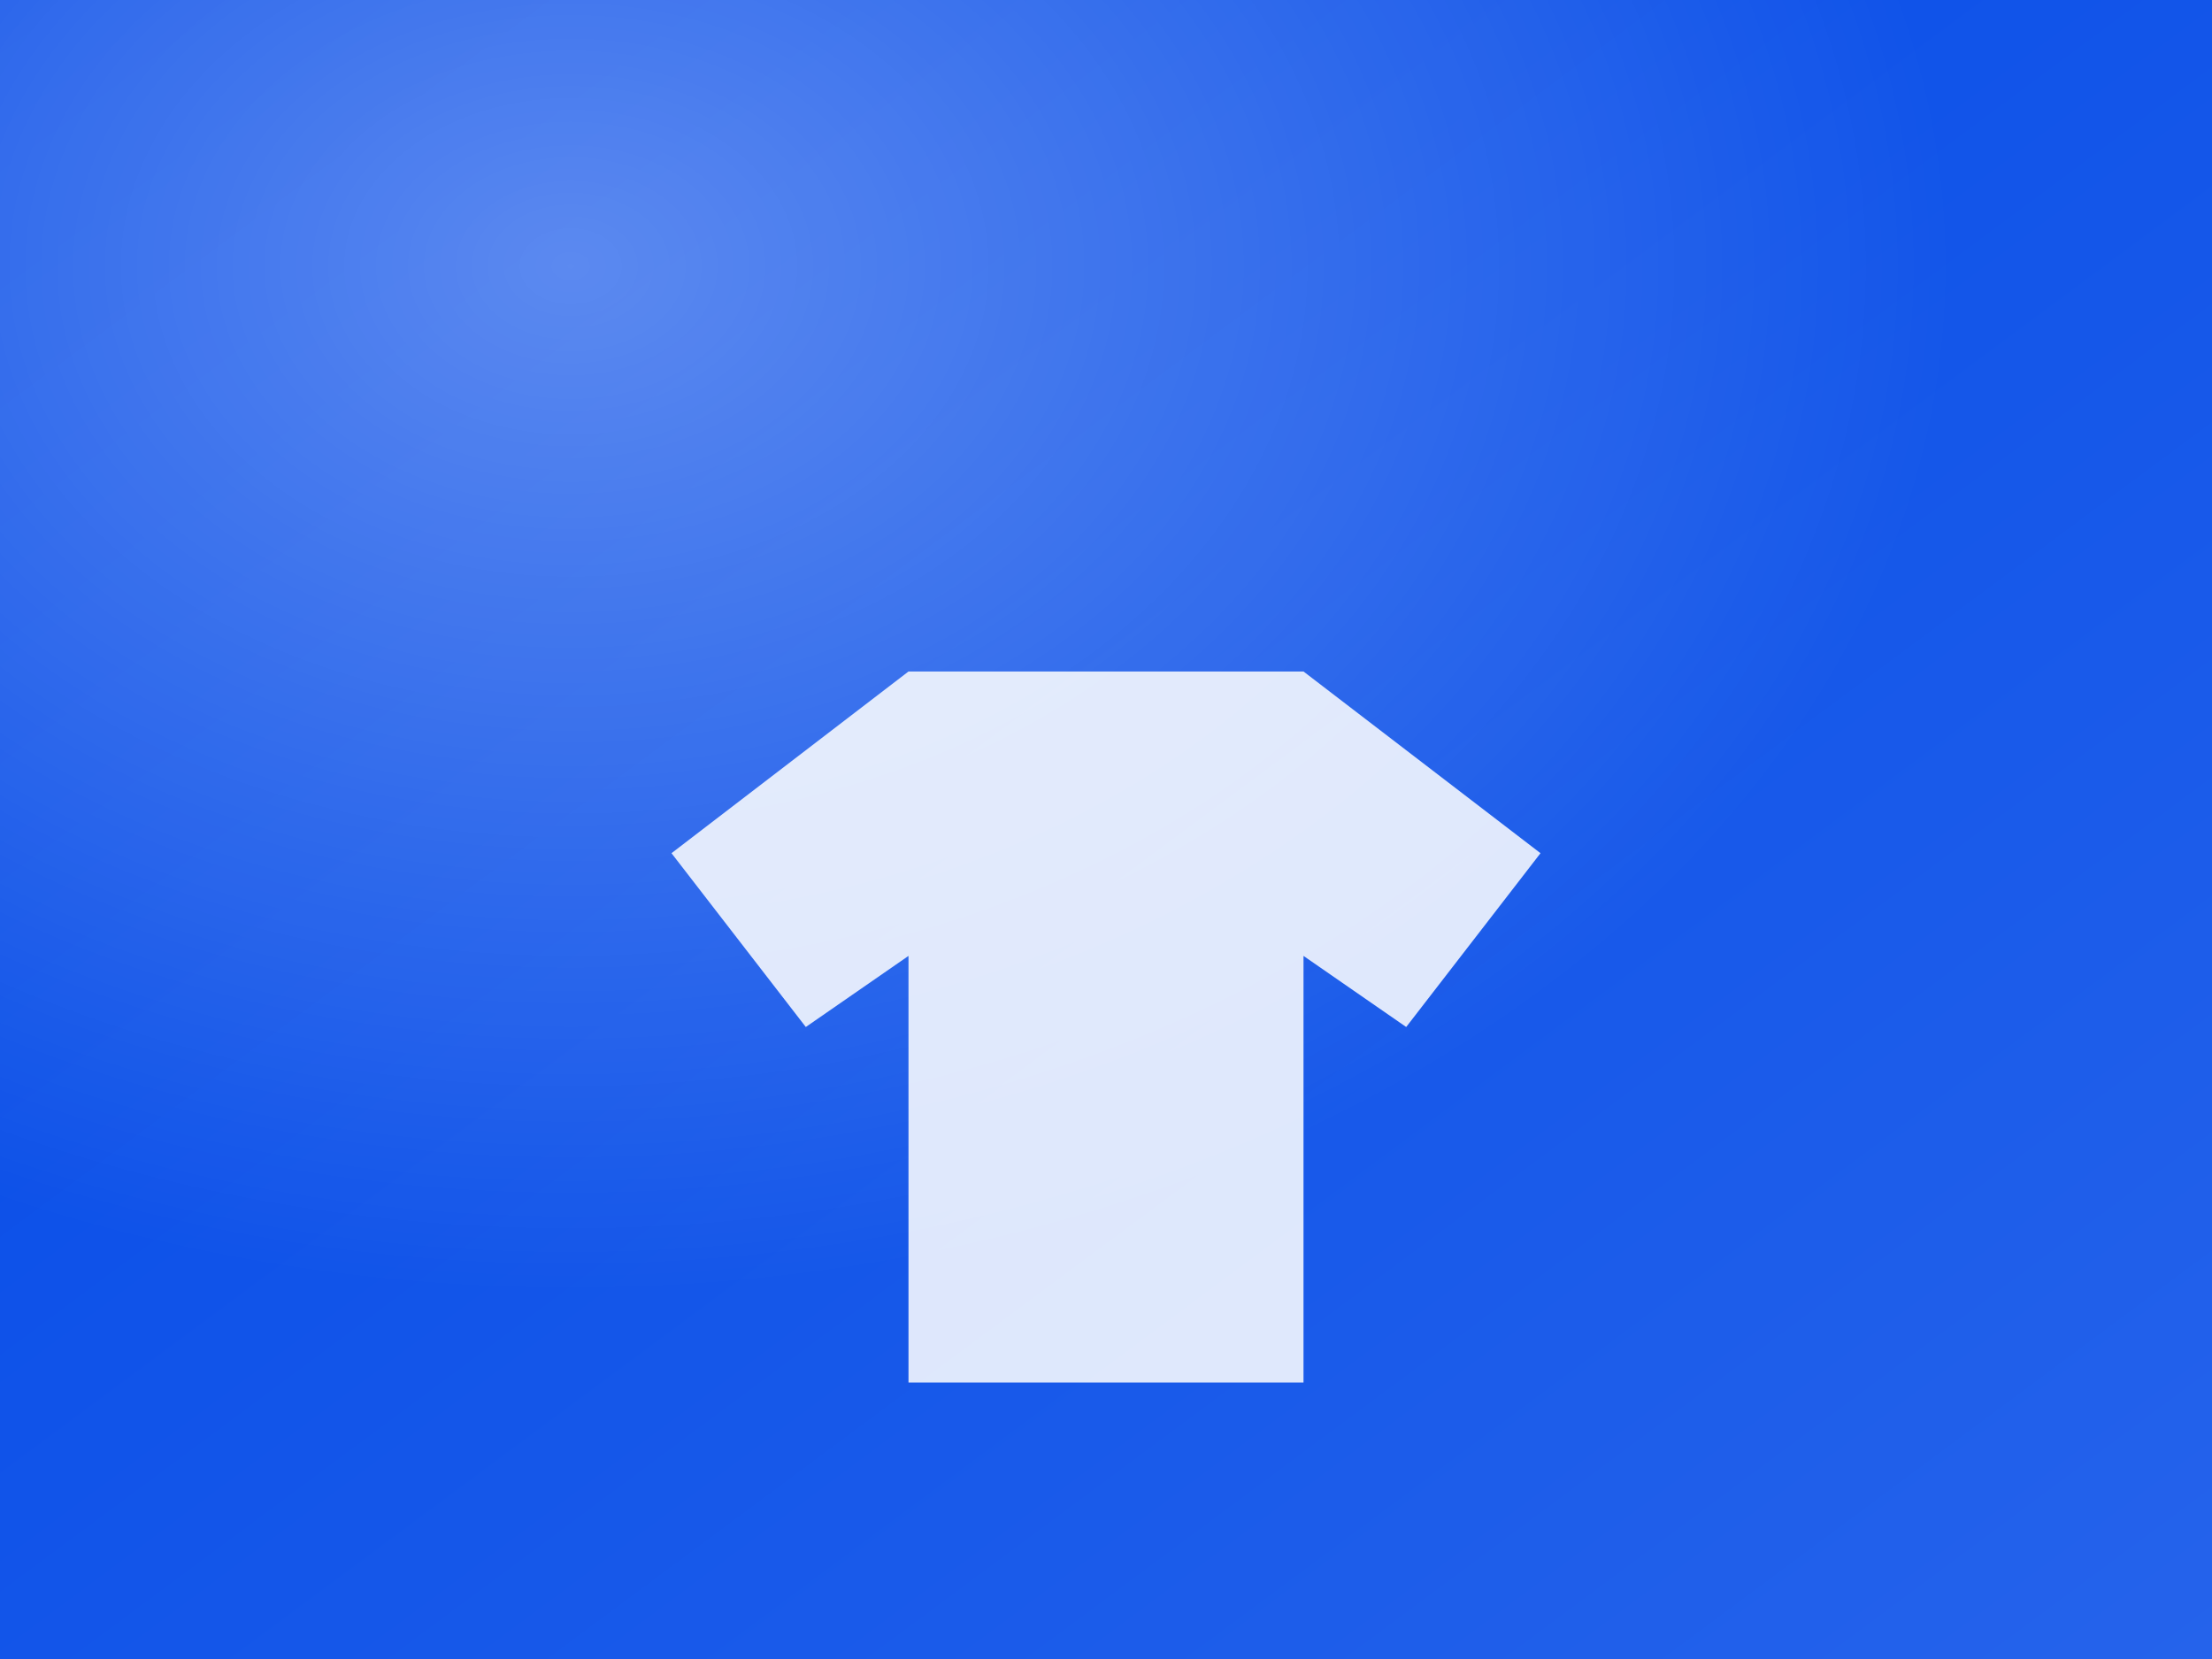
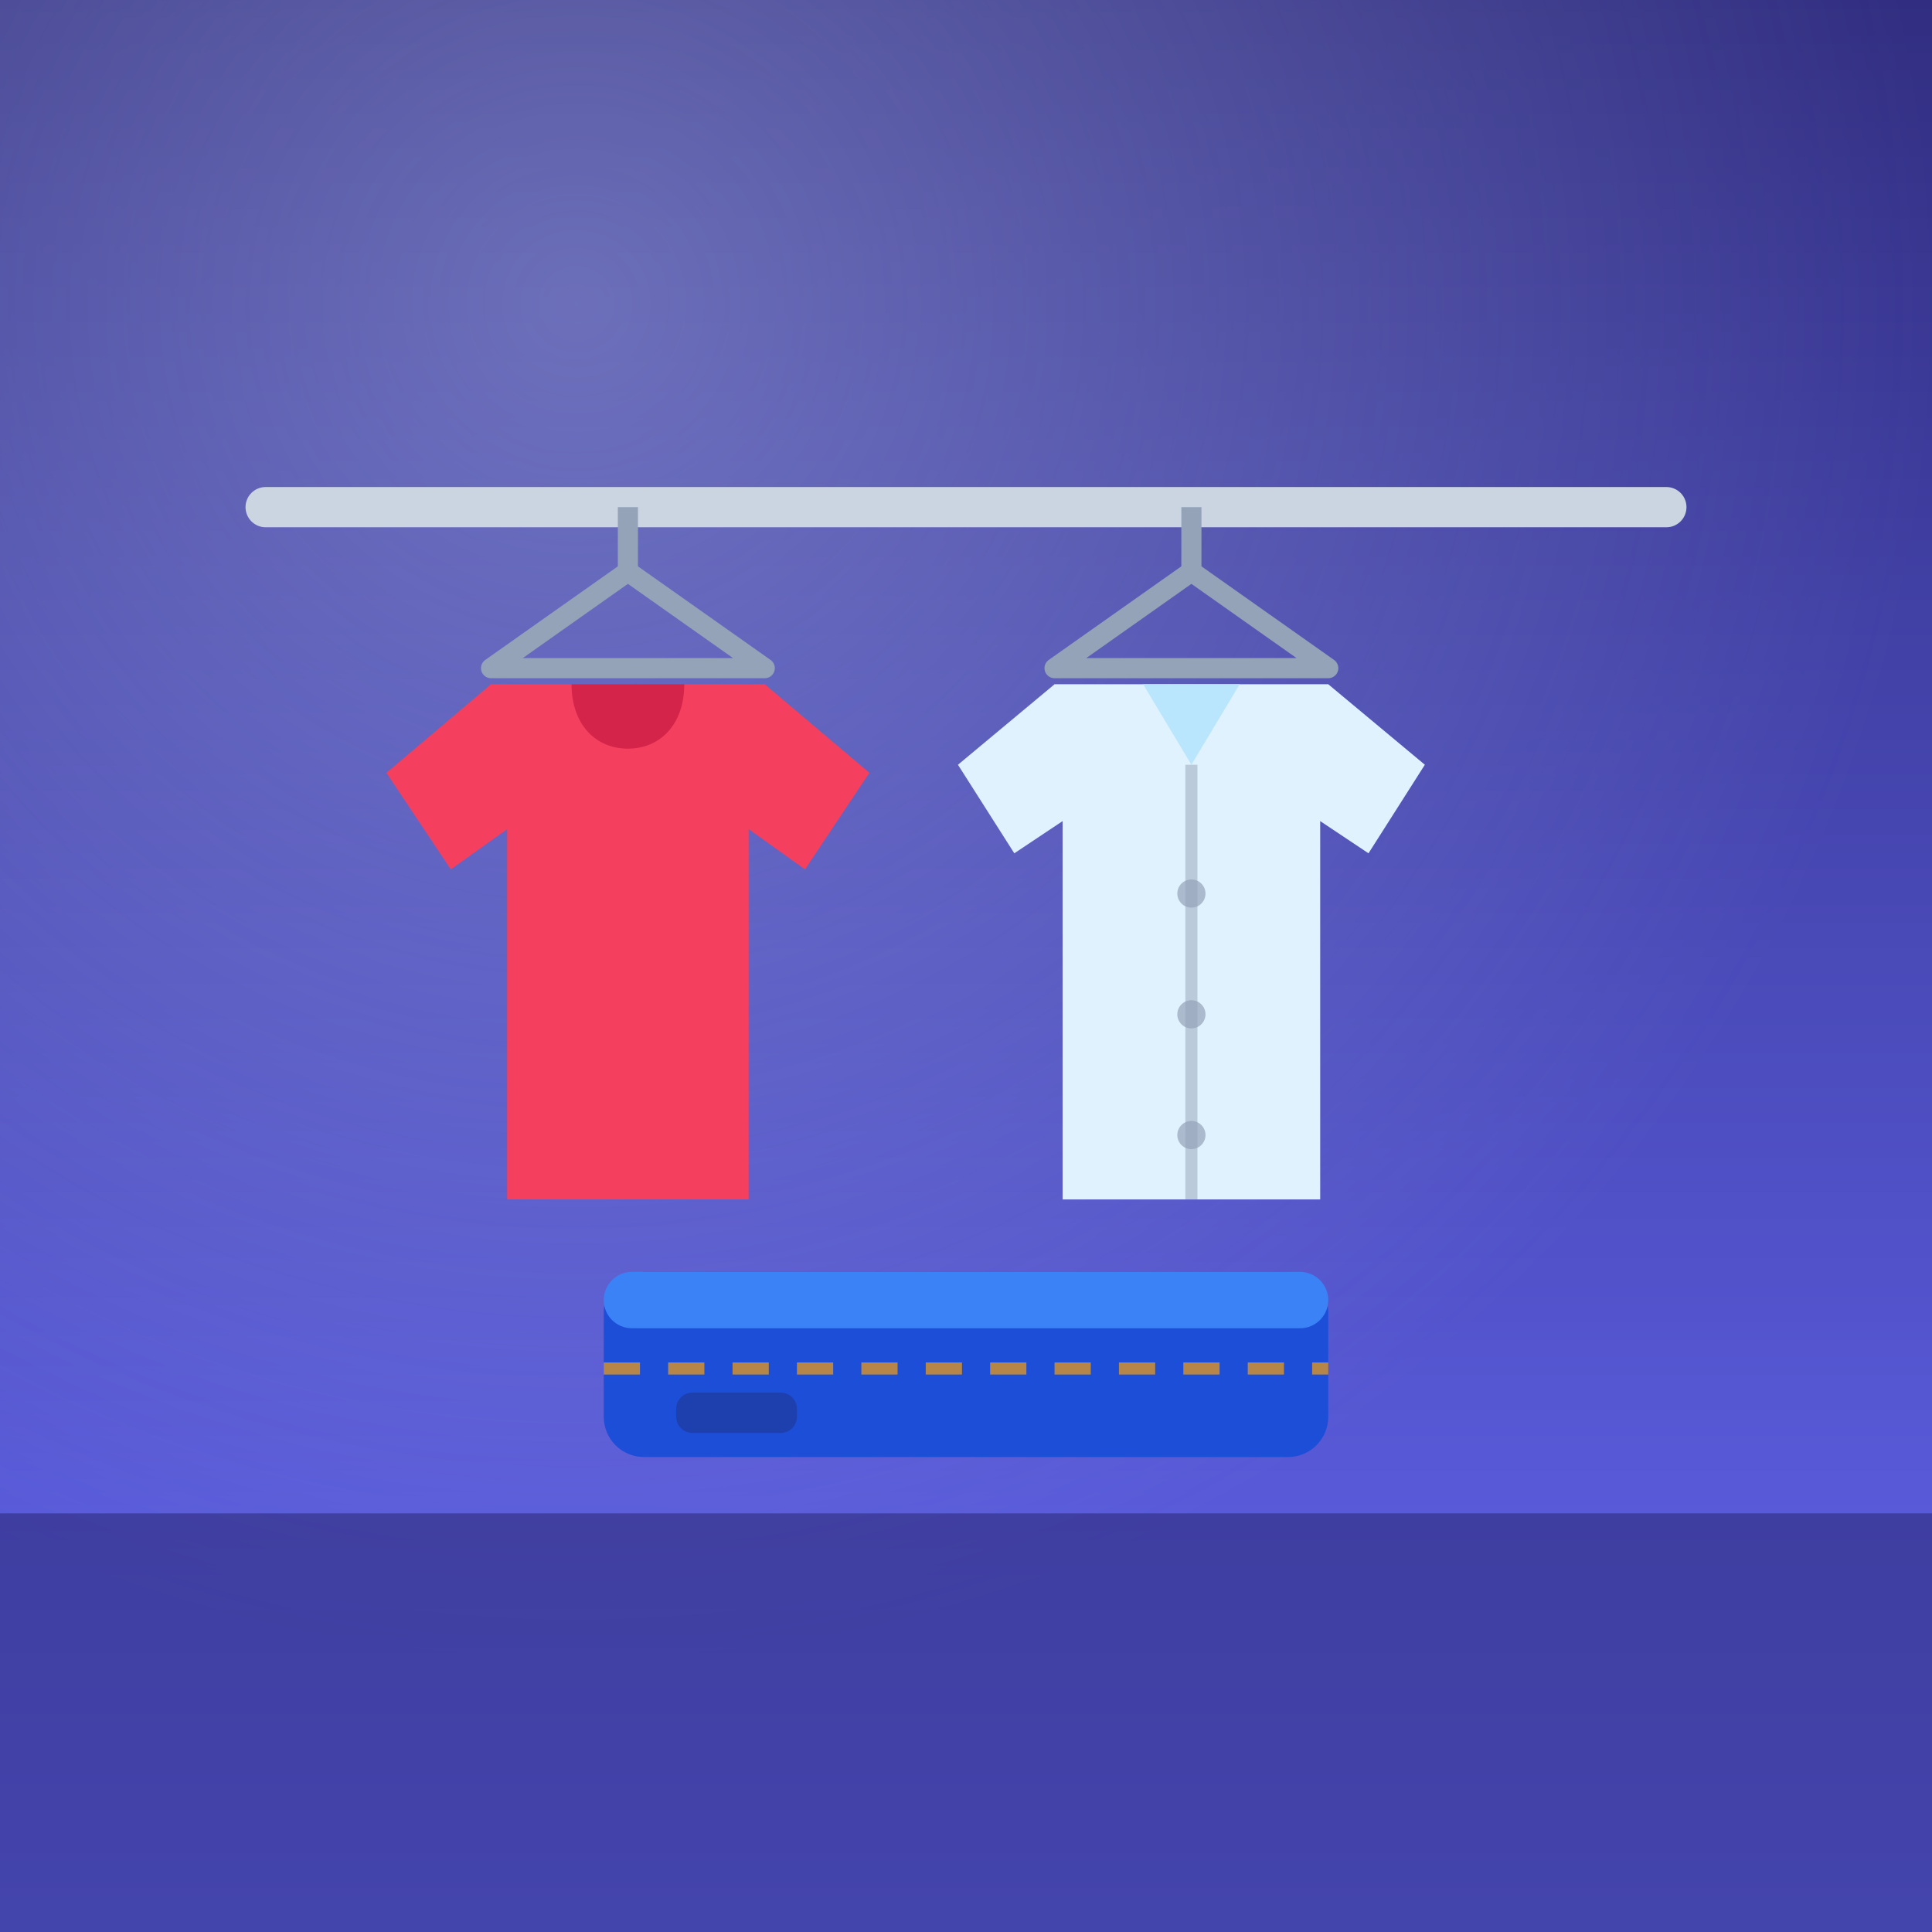
- <svg xmlns="http://www.w3.org/2000/svg" viewBox="0 0 560 420" width="560" height="420" role="img">
+ <svg xmlns="http://www.w3.org/2000/svg" viewBox="0 0 480 480" width="480" height="480" role="img">
  <defs>
-     <linearGradient id="g" x1="0" y1="0" x2="1" y2="1">
-       <stop offset="0" stop-color="#0047E7" />
-       <stop offset="1" stop-color="#2563EB" />
+     <linearGradient id="ind-fondo" x1="0" y1="0" x2="0" y2="1">
+       <stop offset="0" stop-color="#312E81" />
+       <stop offset="1" stop-color="#6366F1" />
    </linearGradient>
-     <radialGradient id="s" cx="26%" cy="16%" r="62%">
-       <stop offset="0" stop-color="#fff" stop-opacity=".34" />
-       <stop offset="1" stop-color="#fff" stop-opacity="0" />
+     <radialGradient id="ind-luz" cx="30%" cy="16%" r="70%">
+       <stop offset="0" stop-color="#C7D2FE" stop-opacity=".36" />
+       <stop offset="1" stop-color="#C7D2FE" stop-opacity="0" />
    </radialGradient>
  </defs>
-   <rect width="560" height="420" fill="url(#g)" />
-   <rect width="560" height="420" fill="url(#s)" />
-   <g opacity=".95">
-     <path d="M230 170h100l60 46-34 44-26-18v108H230V242l-26 18-34-44z" fill="#FFFFFF" opacity=".9" />
+   <rect width="480" height="480" fill="url(#ind-fondo)" />
+   <rect width="480" height="480" fill="url(#ind-luz)" />
+   <path d="M66 126h348" stroke="#CBD5E1" stroke-width="10" stroke-linecap="round" />
+   <g transform="translate(112 126)">
+     <path d="M44 0v16" stroke="#94A3B8" stroke-width="5" />
+     <path d="M44 16l-34 24h68z" fill="none" stroke="#94A3B8" stroke-width="5" stroke-linejoin="round" />
+     <path d="M10 44h68l26 22-16 24-14-10v92H14v-92L0 90-16 66z" fill="#F43F5E" />
+     <path d="M30 44h28c0 10-6 16-14 16s-14-6-14-16z" fill="#BE123C" opacity=".6" />
  </g>
+   <g transform="translate(252 126)">
+     <path d="M44 0v16" stroke="#94A3B8" stroke-width="5" />
+     <path d="M44 16l-34 24h68z" fill="none" stroke="#94A3B8" stroke-width="5" stroke-linejoin="round" />
+     <path d="M10 44h68l24 20-14 22-12-8v94H12v-94l-12 8L-14 64z" fill="#E0F2FE" />
+     <path d="M32 44h24l-12 20z" fill="#BAE6FD" />
+     <path d="M44 64v108" stroke="#94A3B8" stroke-opacity=".5" stroke-width="3" />
+     <g fill="#94A3B8" opacity=".7">
+       <circle cx="44" cy="96" r="3.5" />
+       <circle cx="44" cy="126" r="3.5" />
+       <circle cx="44" cy="156" r="3.5" />
+     </g>
+   </g>
+   <g transform="translate(150 316)">
+     <rect x="0" y="0" width="180" height="46" rx="10" fill="#1D4ED8" />
+     <rect x="0" y="0" width="180" height="14" rx="7" fill="#3B82F6" />
+     <path d="M0 24h180" stroke="#F59E0B" stroke-opacity=".7" stroke-width="3" stroke-dasharray="9 7" />
+     <rect x="18" y="30" width="30" height="10" rx="4" fill="#1E40AF" />
+   </g>
+   <rect y="376" width="480" height="104" fill="#1B1650" opacity=".42" />
</svg>
